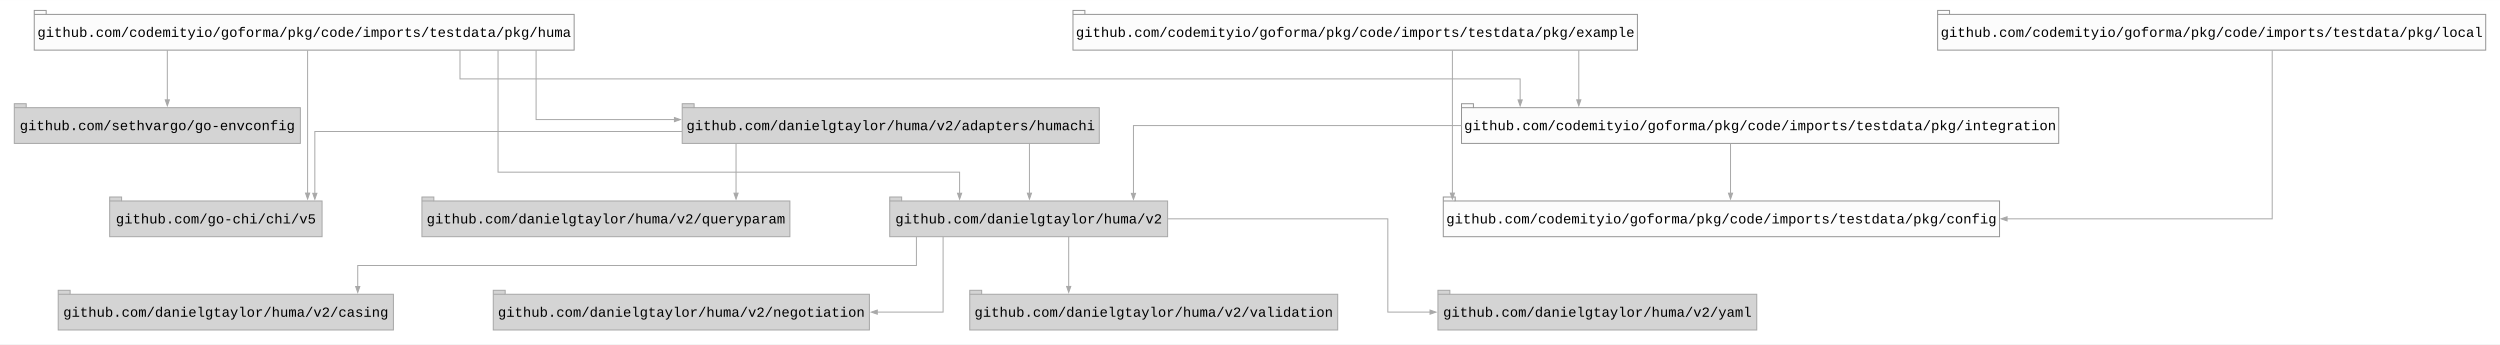
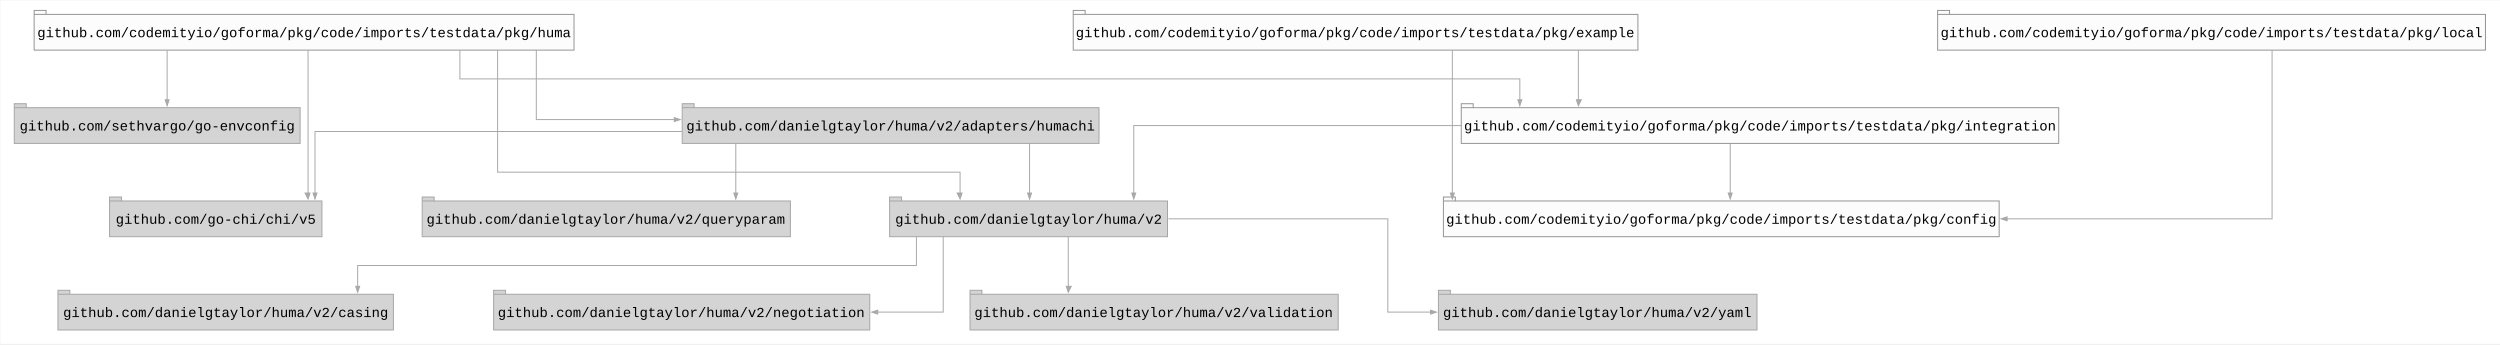
<svg xmlns="http://www.w3.org/2000/svg" width="2519pt" height="347pt" viewBox="0.00 0.00 2519.05 346.80">
  <g id="graph0" class="graph" transform="scale(1 1) rotate(0) translate(14.4 332.4)">
-     <polygon fill="white" stroke="none" points="-14.4,14.4 -14.4,-332.4 2504.65,-332.4 2504.65,14.4 -14.4,14.4" />
+     <polygon fill="white" stroke="none" points="-14,14 -14,-332 2505,-332 2505,14 -14,14" />
    <g id="node1" class="node">
-       <polygon fill="#d4d4d4" stroke="#a6a6a6" points="1162.12,-130 894.12,-130 894.12,-134 882.12,-134 882.12,-94 1162.12,-94 1162.12,-130" />
-       <polyline fill="none" stroke="#a6a6a6" points="882.12,-130 894.12,-130" />
-       <text text-anchor="middle" x="1022.12" y="-107.33" font-family="Courier New" font-size="14.00">github.com/danielgtaylor/huma/v2</text>
+       <polygon fill="#d4d4d4" stroke="#a6a6a6" points="1162,-130 894,-130 894,-134 882,-134 882,-94 1162,-94 1162,-130" />
+       <polyline fill="none" stroke="#a6a6a6" points="882,-130 894,-130" />
+       <text text-anchor="middle" x="1022" y="-107" font-family="Courier New" font-size="14.00">github.com/danielgtaylor/huma/v2</text>
    </g>
    <g id="node2" class="node">
-       <polygon fill="#d4d4d4" stroke="#a6a6a6" points="382,-36 56.25,-36 56.25,-40 44.25,-40 44.25,0 382,0 382,-36" />
-       <polyline fill="none" stroke="#a6a6a6" points="44.25,-36 56.25,-36" />
-       <text text-anchor="middle" x="213.12" y="-13.32" font-family="Courier New" font-size="14.00">github.com/danielgtaylor/huma/v2/casing</text>
+       <polygon fill="#d4d4d4" stroke="#a6a6a6" points="382,-36 56,-36 56,-40 44,-40 44,0 382,0 382,-36" />
+       <polyline fill="none" stroke="#a6a6a6" points="44,-36 56,-36" />
+       <text text-anchor="middle" x="213" y="-13" font-family="Courier New" font-size="14.00">github.com/danielgtaylor/huma/v2/casing</text>
    </g>
    <g id="edge1" class="edge">
-       <path fill="none" stroke="#a8a8a8" d="M909,-93.69C909,-80.5 909,-65 909,-65 909,-65 346.06,-65 346.06,-65 346.06,-65 346.06,-43.82 346.06,-43.82" />
-       <polygon fill="#a8a8a8" stroke="#a8a8a8" points="348.16,-43.82 346.06,-37.82 343.96,-43.82 348.16,-43.82" />
+       <path fill="none" stroke="#a8a8a8" d="M909,-94C909,-81 909,-65 909,-65 909,-65 346,-65 346,-65 346,-65 346,-44 346,-44" />
+       <polygon fill="#a8a8a8" stroke="#a8a8a8" points="348,-44 346,-38 344,-44 348,-44" />
    </g>
    <g id="node3" class="node">
-       <polygon fill="#d4d4d4" stroke="#a6a6a6" points="861.62,-36 494.62,-36 494.62,-40 482.62,-40 482.62,0 861.62,0 861.62,-36" />
-       <polyline fill="none" stroke="#a6a6a6" points="482.62,-36 494.62,-36" />
-       <text text-anchor="middle" x="672.12" y="-13.32" font-family="Courier New" font-size="14.00">github.com/danielgtaylor/huma/v2/negotiation</text>
+       <polygon fill="#d4d4d4" stroke="#a6a6a6" points="862,-36 495,-36 495,-40 483,-40 483,0 862,0 862,-36" />
+       <polyline fill="none" stroke="#a6a6a6" points="483,-36 495,-36" />
+       <text text-anchor="middle" x="672" y="-13" font-family="Courier New" font-size="14.00">github.com/danielgtaylor/huma/v2/negotiation</text>
    </g>
    <g id="edge2" class="edge">
-       <path fill="none" stroke="#a8a8a8" d="M935.88,-93.88C935.88,-66.56 935.88,-18 935.88,-18 935.88,-18 869.57,-18 869.57,-18" />
-       <polygon fill="#a8a8a8" stroke="#a8a8a8" points="869.57,-15.9 863.57,-18 869.57,-20.1 869.57,-15.9" />
+       <path fill="none" stroke="#a8a8a8" d="M936,-94C936,-67 936,-18 936,-18 936,-18 870,-18 870,-18" />
+       <polygon fill="#a8a8a8" stroke="#a8a8a8" points="870,-16 864,-18 870,-20 870,-16" />
    </g>
    <g id="node4" class="node">
-       <polygon fill="#d4d4d4" stroke="#a6a6a6" points="1333.5,-36 974.75,-36 974.75,-40 962.75,-40 962.75,0 1333.5,0 1333.5,-36" />
-       <polyline fill="none" stroke="#a6a6a6" points="962.75,-36 974.75,-36" />
-       <text text-anchor="middle" x="1148.12" y="-13.32" font-family="Courier New" font-size="14.00">github.com/danielgtaylor/huma/v2/validation</text>
+       <polygon fill="#d4d4d4" stroke="#a6a6a6" points="1334,-36 975,-36 975,-40 963,-40 963,0 1334,0 1334,-36" />
+       <polyline fill="none" stroke="#a6a6a6" points="963,-36 975,-36" />
+       <text text-anchor="middle" x="1148" y="-13" font-family="Courier New" font-size="14.00">github.com/danielgtaylor/huma/v2/validation</text>
    </g>
    <g id="edge3" class="edge">
-       <path fill="none" stroke="#a8a8a8" d="M1062.44,-93.88C1062.44,-93.88 1062.44,-43.9 1062.44,-43.9" />
-       <polygon fill="#a8a8a8" stroke="#a8a8a8" points="1064.54,-43.9 1062.44,-37.9 1060.34,-43.9 1064.54,-43.9" />
+       <path fill="none" stroke="#a8a8a8" d="M1062,-94C1062,-94 1062,-44 1062,-44" />
+       <polygon fill="#a8a8a8" stroke="#a8a8a8" points="1065,-44 1062,-38 1060,-44 1065,-44" />
    </g>
    <g id="node5" class="node">
-       <polygon fill="#d4d4d4" stroke="#a6a6a6" points="1755.75,-36 1446.5,-36 1446.5,-40 1434.5,-40 1434.5,0 1755.75,0 1755.75,-36" />
-       <polyline fill="none" stroke="#a6a6a6" points="1434.5,-36 1446.5,-36" />
-       <text text-anchor="middle" x="1595.12" y="-13.32" font-family="Courier New" font-size="14.00">github.com/danielgtaylor/huma/v2/yaml</text>
+       <polygon fill="#d4d4d4" stroke="#a6a6a6" points="1756,-36 1447,-36 1447,-40 1435,-40 1435,0 1756,0 1756,-36" />
+       <polyline fill="none" stroke="#a6a6a6" points="1435,-36 1447,-36" />
+       <text text-anchor="middle" x="1595" y="-13" font-family="Courier New" font-size="14.00">github.com/danielgtaylor/huma/v2/yaml</text>
    </g>
    <g id="edge4" class="edge">
-       <path fill="none" stroke="#a8a8a8" d="M1162.55,-112C1264.27,-112 1384,-112 1384,-112 1384,-112 1384,-18 1384,-18 1384,-18 1426.52,-18 1426.52,-18" />
-       <polygon fill="#a8a8a8" stroke="#a8a8a8" points="1426.52,-20.1 1432.52,-18 1426.52,-15.9 1426.52,-20.1" />
+       <path fill="none" stroke="#a8a8a8" d="M1163,-112C1264,-112 1384,-112 1384,-112 1384,-112 1384,-18 1384,-18 1384,-18 1427,-18 1427,-18" />
+       <polygon fill="#a8a8a8" stroke="#a8a8a8" points="1427,-20 1433,-18 1427,-16 1427,-20" />
    </g>
    <g id="node6" class="node">
-       <polygon fill="#d4d4d4" stroke="#a6a6a6" points="1093.25,-224 685,-224 685,-228 673,-228 673,-188 1093.25,-188 1093.25,-224" />
+       <polygon fill="#d4d4d4" stroke="#a6a6a6" points="1093,-224 685,-224 685,-228 673,-228 673,-188 1093,-188 1093,-224" />
      <polyline fill="none" stroke="#a6a6a6" points="673,-224 685,-224" />
-       <text text-anchor="middle" x="883.12" y="-201.32" font-family="Courier New" font-size="14.00">github.com/danielgtaylor/huma/v2/adapters/humachi</text>
+       <text text-anchor="middle" x="883" y="-201" font-family="Courier New" font-size="14.00">github.com/danielgtaylor/huma/v2/adapters/humachi</text>
    </g>
    <g id="edge5" class="edge">
-       <path fill="none" stroke="#a8a8a8" d="M1022.88,-187.88C1022.88,-187.88 1022.88,-137.9 1022.88,-137.9" />
-       <polygon fill="#a8a8a8" stroke="#a8a8a8" points="1024.98,-137.9 1022.88,-131.9 1020.78,-137.9 1024.98,-137.9" />
+       <path fill="none" stroke="#a8a8a8" d="M1023,-188C1023,-188 1023,-138 1023,-138" />
+       <polygon fill="#a8a8a8" stroke="#a8a8a8" points="1025,-138 1023,-132 1021,-138 1025,-138" />
    </g>
    <g id="node7" class="node">
-       <polygon fill="#d4d4d4" stroke="#a6a6a6" points="781.5,-130 422.75,-130 422.75,-134 410.75,-134 410.75,-94 781.5,-94 781.5,-130" />
-       <polyline fill="none" stroke="#a6a6a6" points="410.75,-130 422.75,-130" />
-       <text text-anchor="middle" x="596.12" y="-107.33" font-family="Courier New" font-size="14.00">github.com/danielgtaylor/huma/v2/queryparam</text>
+       <polygon fill="#d4d4d4" stroke="#a6a6a6" points="782,-130 423,-130 423,-134 411,-134 411,-94 782,-94 782,-130" />
+       <polyline fill="none" stroke="#a6a6a6" points="411,-130 423,-130" />
+       <text text-anchor="middle" x="596" y="-107" font-family="Courier New" font-size="14.00">github.com/danielgtaylor/huma/v2/queryparam</text>
    </g>
    <g id="edge6" class="edge">
-       <path fill="none" stroke="#a8a8a8" d="M727.25,-187.88C727.25,-187.88 727.25,-137.9 727.25,-137.9" />
-       <polygon fill="#a8a8a8" stroke="#a8a8a8" points="729.35,-137.9 727.25,-131.9 725.15,-137.9 729.35,-137.9" />
+       <path fill="none" stroke="#a8a8a8" d="M727,-188C727,-188 727,-138 727,-138" />
+       <polygon fill="#a8a8a8" stroke="#a8a8a8" points="729,-138 727,-132 725,-138 729,-138" />
    </g>
    <g id="node8" class="node">
-       <polygon fill="#d4d4d4" stroke="#a6a6a6" points="310.12,-130 108.12,-130 108.12,-134 96.12,-134 96.12,-94 310.12,-94 310.12,-130" />
-       <polyline fill="none" stroke="#a6a6a6" points="96.12,-130 108.12,-130" />
-       <text text-anchor="middle" x="203.12" y="-107.33" font-family="Courier New" font-size="14.00">github.com/go-chi/chi/v5</text>
+       <polygon fill="#d4d4d4" stroke="#a6a6a6" points="310,-130 108,-130 108,-134 96,-134 96,-94 310,-94 310,-130" />
+       <polyline fill="none" stroke="#a6a6a6" points="96,-130 108,-130" />
+       <text text-anchor="middle" x="203" y="-107" font-family="Courier New" font-size="14.00">github.com/go-chi/chi/v5</text>
    </g>
    <g id="edge7" class="edge">
-       <path fill="none" stroke="#a8a8a8" d="M672.81,-200C506.74,-200 302.83,-200 302.83,-200 302.83,-200 302.83,-137.75 302.83,-137.75" />
-       <polygon fill="#a8a8a8" stroke="#a8a8a8" points="304.93,-137.75 302.83,-131.75 300.73,-137.75 304.93,-137.75" />
+       <path fill="none" stroke="#a8a8a8" d="M673,-200C507,-200 303,-200 303,-200 303,-200 303,-138 303,-138" />
+       <polygon fill="#a8a8a8" stroke="#a8a8a8" points="305,-138 303,-132 301,-138 305,-138" />
    </g>
    <g id="node9" class="node">
-       <polygon fill="#d4d4d4" stroke="#a6a6a6" points="288.25,-224 12,-224 12,-228 0,-228 0,-188 288.25,-188 288.25,-224" />
+       <polygon fill="#d4d4d4" stroke="#a6a6a6" points="288,-224 12,-224 12,-228 0,-228 0,-188 288,-188 288,-224" />
      <polyline fill="none" stroke="#a6a6a6" points="0,-224 12,-224" />
-       <text text-anchor="middle" x="144.12" y="-201.32" font-family="Courier New" font-size="14.00">github.com/sethvargo/go-envconfig</text>
+       <text text-anchor="middle" x="144" y="-201" font-family="Courier New" font-size="14.00">github.com/sethvargo/go-envconfig</text>
    </g>
    <g id="node10" class="node">
-       <polygon fill="#fcfcfc" stroke="#949494" points="2000.38,-130 1451.88,-130 1451.88,-134 1439.88,-134 1439.88,-94 2000.38,-94 2000.38,-130" />
-       <polyline fill="none" stroke="#949494" points="1439.88,-130 1451.88,-130" />
-       <text text-anchor="middle" x="1720.12" y="-107.33" font-family="Courier New" font-size="14.00">github.com/codemityio/goforma/pkg/code/imports/testdata/pkg/config</text>
+       <polygon fill="#fcfcfc" stroke="#949494" points="2000,-130 1452,-130 1452,-134 1440,-134 1440,-94 2000,-94 2000,-130" />
+       <polyline fill="none" stroke="#949494" points="1440,-130 1452,-130" />
+       <text text-anchor="middle" x="1720" y="-107" font-family="Courier New" font-size="14.00">github.com/codemityio/goforma/pkg/code/imports/testdata/pkg/config</text>
    </g>
    <g id="node11" class="node">
-       <polygon fill="#fcfcfc" stroke="#949494" points="1635.5,-318 1078.75,-318 1078.75,-322 1066.75,-322 1066.75,-282 1635.5,-282 1635.5,-318" />
-       <polyline fill="none" stroke="#949494" points="1066.75,-318 1078.75,-318" />
-       <text text-anchor="middle" x="1351.12" y="-295.32" font-family="Courier New" font-size="14.00">github.com/codemityio/goforma/pkg/code/imports/testdata/pkg/example</text>
+       <polygon fill="#fcfcfc" stroke="#949494" points="1636,-318 1079,-318 1079,-322 1067,-322 1067,-282 1636,-282 1636,-318" />
+       <polyline fill="none" stroke="#949494" points="1067,-318 1079,-318" />
+       <text text-anchor="middle" x="1351" y="-295" font-family="Courier New" font-size="14.00">github.com/codemityio/goforma/pkg/code/imports/testdata/pkg/example</text>
    </g>
    <g id="edge8" class="edge">
-       <path fill="none" stroke="#a8a8a8" d="M1449.06,-281.63C1449.06,-281.63 1449.06,-137.96 1449.06,-137.96" />
-       <polygon fill="#a8a8a8" stroke="#a8a8a8" points="1451.16,-137.96 1449.06,-131.96 1446.96,-137.96 1451.16,-137.96" />
+       <path fill="none" stroke="#a8a8a8" d="M1449,-282C1449,-282 1449,-138 1449,-138" />
+       <polygon fill="#a8a8a8" stroke="#a8a8a8" points="1451,-138 1449,-132 1447,-138 1451,-138" />
    </g>
    <g id="node12" class="node">
-       <polygon fill="#fcfcfc" stroke="#949494" points="2060,-224 1470.25,-224 1470.25,-228 1458.25,-228 1458.25,-188 2060,-188 2060,-224" />
-       <polyline fill="none" stroke="#949494" points="1458.25,-224 1470.25,-224" />
-       <text text-anchor="middle" x="1759.12" y="-201.32" font-family="Courier New" font-size="14.00">github.com/codemityio/goforma/pkg/code/imports/testdata/pkg/integration</text>
+       <polygon fill="#fcfcfc" stroke="#949494" points="2060,-224 1470,-224 1470,-228 1458,-228 1458,-188 2060,-188 2060,-224" />
+       <polyline fill="none" stroke="#949494" points="1458,-224 1470,-224" />
+       <text text-anchor="middle" x="1759" y="-201" font-family="Courier New" font-size="14.00">github.com/codemityio/goforma/pkg/code/imports/testdata/pkg/integration</text>
    </g>
    <g id="edge9" class="edge">
-       <path fill="none" stroke="#a8a8a8" d="M1576.42,-281.88C1576.42,-281.88 1576.42,-231.9 1576.42,-231.9" />
-       <polygon fill="#a8a8a8" stroke="#a8a8a8" points="1578.52,-231.9 1576.42,-225.9 1574.32,-231.9 1578.52,-231.9" />
+       <path fill="none" stroke="#a8a8a8" d="M1576,-282C1576,-282 1576,-232 1576,-232" />
+       <polygon fill="#a8a8a8" stroke="#a8a8a8" points="1579,-232 1576,-226 1574,-232 1579,-232" />
    </g>
    <g id="edge15" class="edge">
-       <path fill="none" stroke="#a8a8a8" d="M1458.2,-206C1295.57,-206 1127.69,-206 1127.69,-206 1127.69,-206 1127.69,-137.64 1127.69,-137.64" />
-       <polygon fill="#a8a8a8" stroke="#a8a8a8" points="1129.79,-137.64 1127.69,-131.64 1125.59,-137.64 1129.79,-137.64" />
+       <path fill="none" stroke="#a8a8a8" d="M1458,-206C1296,-206 1128,-206 1128,-206 1128,-206 1128,-138 1128,-138" />
+       <polygon fill="#a8a8a8" stroke="#a8a8a8" points="1130,-138 1128,-132 1126,-138 1130,-138" />
    </g>
    <g id="edge16" class="edge">
-       <path fill="none" stroke="#a8a8a8" d="M1729.31,-187.88C1729.31,-187.88 1729.31,-137.9 1729.31,-137.9" />
-       <polygon fill="#a8a8a8" stroke="#a8a8a8" points="1731.41,-137.9 1729.31,-131.9 1727.21,-137.9 1731.41,-137.9" />
+       <path fill="none" stroke="#a8a8a8" d="M1729,-188C1729,-188 1729,-138 1729,-138" />
+       <polygon fill="#a8a8a8" stroke="#a8a8a8" points="1731,-138 1729,-132 1727,-138 1731,-138" />
    </g>
    <g id="node13" class="node">
-       <polygon fill="#fcfcfc" stroke="#949494" points="564.12,-318 32.12,-318 32.12,-322 20.12,-322 20.12,-282 564.12,-282 564.12,-318" />
-       <polyline fill="none" stroke="#949494" points="20.12,-318 32.12,-318" />
-       <text text-anchor="middle" x="292.12" y="-295.32" font-family="Courier New" font-size="14.00">github.com/codemityio/goforma/pkg/code/imports/testdata/pkg/huma</text>
+       <polygon fill="#fcfcfc" stroke="#949494" points="564,-318 32,-318 32,-322 20,-322 20,-282 564,-282 564,-318" />
+       <polyline fill="none" stroke="#949494" points="20,-318 32,-318" />
+       <text text-anchor="middle" x="292" y="-295" font-family="Courier New" font-size="14.00">github.com/codemityio/goforma/pkg/code/imports/testdata/pkg/huma</text>
    </g>
    <g id="edge10" class="edge">
-       <path fill="none" stroke="#a8a8a8" d="M487.44,-281.57C487.44,-243.35 487.44,-159 487.44,-159 487.44,-159 952.5,-159 952.5,-159 952.5,-159 952.5,-137.82 952.5,-137.82" />
-       <polygon fill="#a8a8a8" stroke="#a8a8a8" points="954.6,-137.82 952.5,-131.82 950.4,-137.82 954.6,-137.82" />
+       <path fill="none" stroke="#a8a8a8" d="M487,-282C487,-243 487,-159 487,-159 487,-159 953,-159 953,-159 953,-159 953,-138 953,-138" />
+       <polygon fill="#a8a8a8" stroke="#a8a8a8" points="955,-138 953,-132 950,-138 955,-138" />
    </g>
    <g id="edge11" class="edge">
-       <path fill="none" stroke="#a8a8a8" d="M525.78,-281.77C525.78,-255.99 525.78,-212 525.78,-212 525.78,-212 665.16,-212 665.16,-212" />
-       <polygon fill="#a8a8a8" stroke="#a8a8a8" points="665.16,-214.1 671.16,-212 665.16,-209.9 665.16,-214.1" />
+       <path fill="none" stroke="#a8a8a8" d="M526,-282C526,-256 526,-212 526,-212 526,-212 665,-212 665,-212" />
+       <polygon fill="#a8a8a8" stroke="#a8a8a8" points="665,-214 671,-212 665,-210 665,-214" />
    </g>
    <g id="edge12" class="edge">
-       <path fill="none" stroke="#a8a8a8" d="M295.54,-281.63C295.54,-281.63 295.54,-137.96 295.54,-137.96" />
-       <polygon fill="#a8a8a8" stroke="#a8a8a8" points="297.64,-137.96 295.54,-131.96 293.44,-137.96 297.64,-137.96" />
+       <path fill="none" stroke="#a8a8a8" d="M296,-282C296,-282 296,-138 296,-138" />
+       <polygon fill="#a8a8a8" stroke="#a8a8a8" points="298,-138 296,-132 293,-138 298,-138" />
    </g>
    <g id="edge13" class="edge">
-       <path fill="none" stroke="#a8a8a8" d="M154.19,-281.88C154.19,-281.88 154.19,-231.9 154.19,-231.9" />
-       <polygon fill="#a8a8a8" stroke="#a8a8a8" points="156.29,-231.9 154.19,-225.9 152.09,-231.9 156.29,-231.9" />
+       <path fill="none" stroke="#a8a8a8" d="M154,-282C154,-282 154,-232 154,-232" />
+       <polygon fill="#a8a8a8" stroke="#a8a8a8" points="156,-232 154,-226 152,-232 156,-232" />
    </g>
    <g id="edge14" class="edge">
-       <path fill="none" stroke="#a8a8a8" d="M449.09,-281.69C449.09,-268.5 449.09,-253 449.09,-253 449.09,-253 1517.33,-253 1517.33,-253 1517.33,-253 1517.33,-231.82 1517.33,-231.82" />
-       <polygon fill="#a8a8a8" stroke="#a8a8a8" points="1519.43,-231.82 1517.33,-225.82 1515.23,-231.82 1519.43,-231.82" />
+       <path fill="none" stroke="#a8a8a8" d="M449,-282C449,-269 449,-253 449,-253 449,-253 1517,-253 1517,-253 1517,-253 1517,-232 1517,-232" />
+       <polygon fill="#a8a8a8" stroke="#a8a8a8" points="1519,-232 1517,-226 1515,-232 1519,-232" />
    </g>
    <g id="node14" class="node">
-       <polygon fill="#fcfcfc" stroke="#949494" points="2490.25,-318 1950,-318 1950,-322 1938,-322 1938,-282 2490.25,-282 2490.25,-318" />
+       <polygon fill="#fcfcfc" stroke="#949494" points="2490,-318 1950,-318 1950,-322 1938,-322 1938,-282 2490,-282 2490,-318" />
      <polyline fill="none" stroke="#949494" points="1938,-318 1950,-318" />
-       <text text-anchor="middle" x="2214.12" y="-295.32" font-family="Courier New" font-size="14.00">github.com/codemityio/goforma/pkg/code/imports/testdata/pkg/local</text>
+       <text text-anchor="middle" x="2214" y="-295" font-family="Courier New" font-size="14.00">github.com/codemityio/goforma/pkg/code/imports/testdata/pkg/local</text>
    </g>
    <g id="edge17" class="edge">
-       <path fill="none" stroke="#a8a8a8" d="M2275.12,-281.63C2275.12,-234.33 2275.12,-112 2275.12,-112 2275.12,-112 2007.98,-112 2007.98,-112" />
-       <polygon fill="#a8a8a8" stroke="#a8a8a8" points="2007.98,-109.9 2001.98,-112 2007.98,-114.1 2007.98,-109.9" />
+       <path fill="none" stroke="#a8a8a8" d="M2275,-282C2275,-234 2275,-112 2275,-112 2275,-112 2008,-112 2008,-112" />
+       <polygon fill="#a8a8a8" stroke="#a8a8a8" points="2008,-110 2002,-112 2008,-114 2008,-110" />
    </g>
  </g>
</svg>
